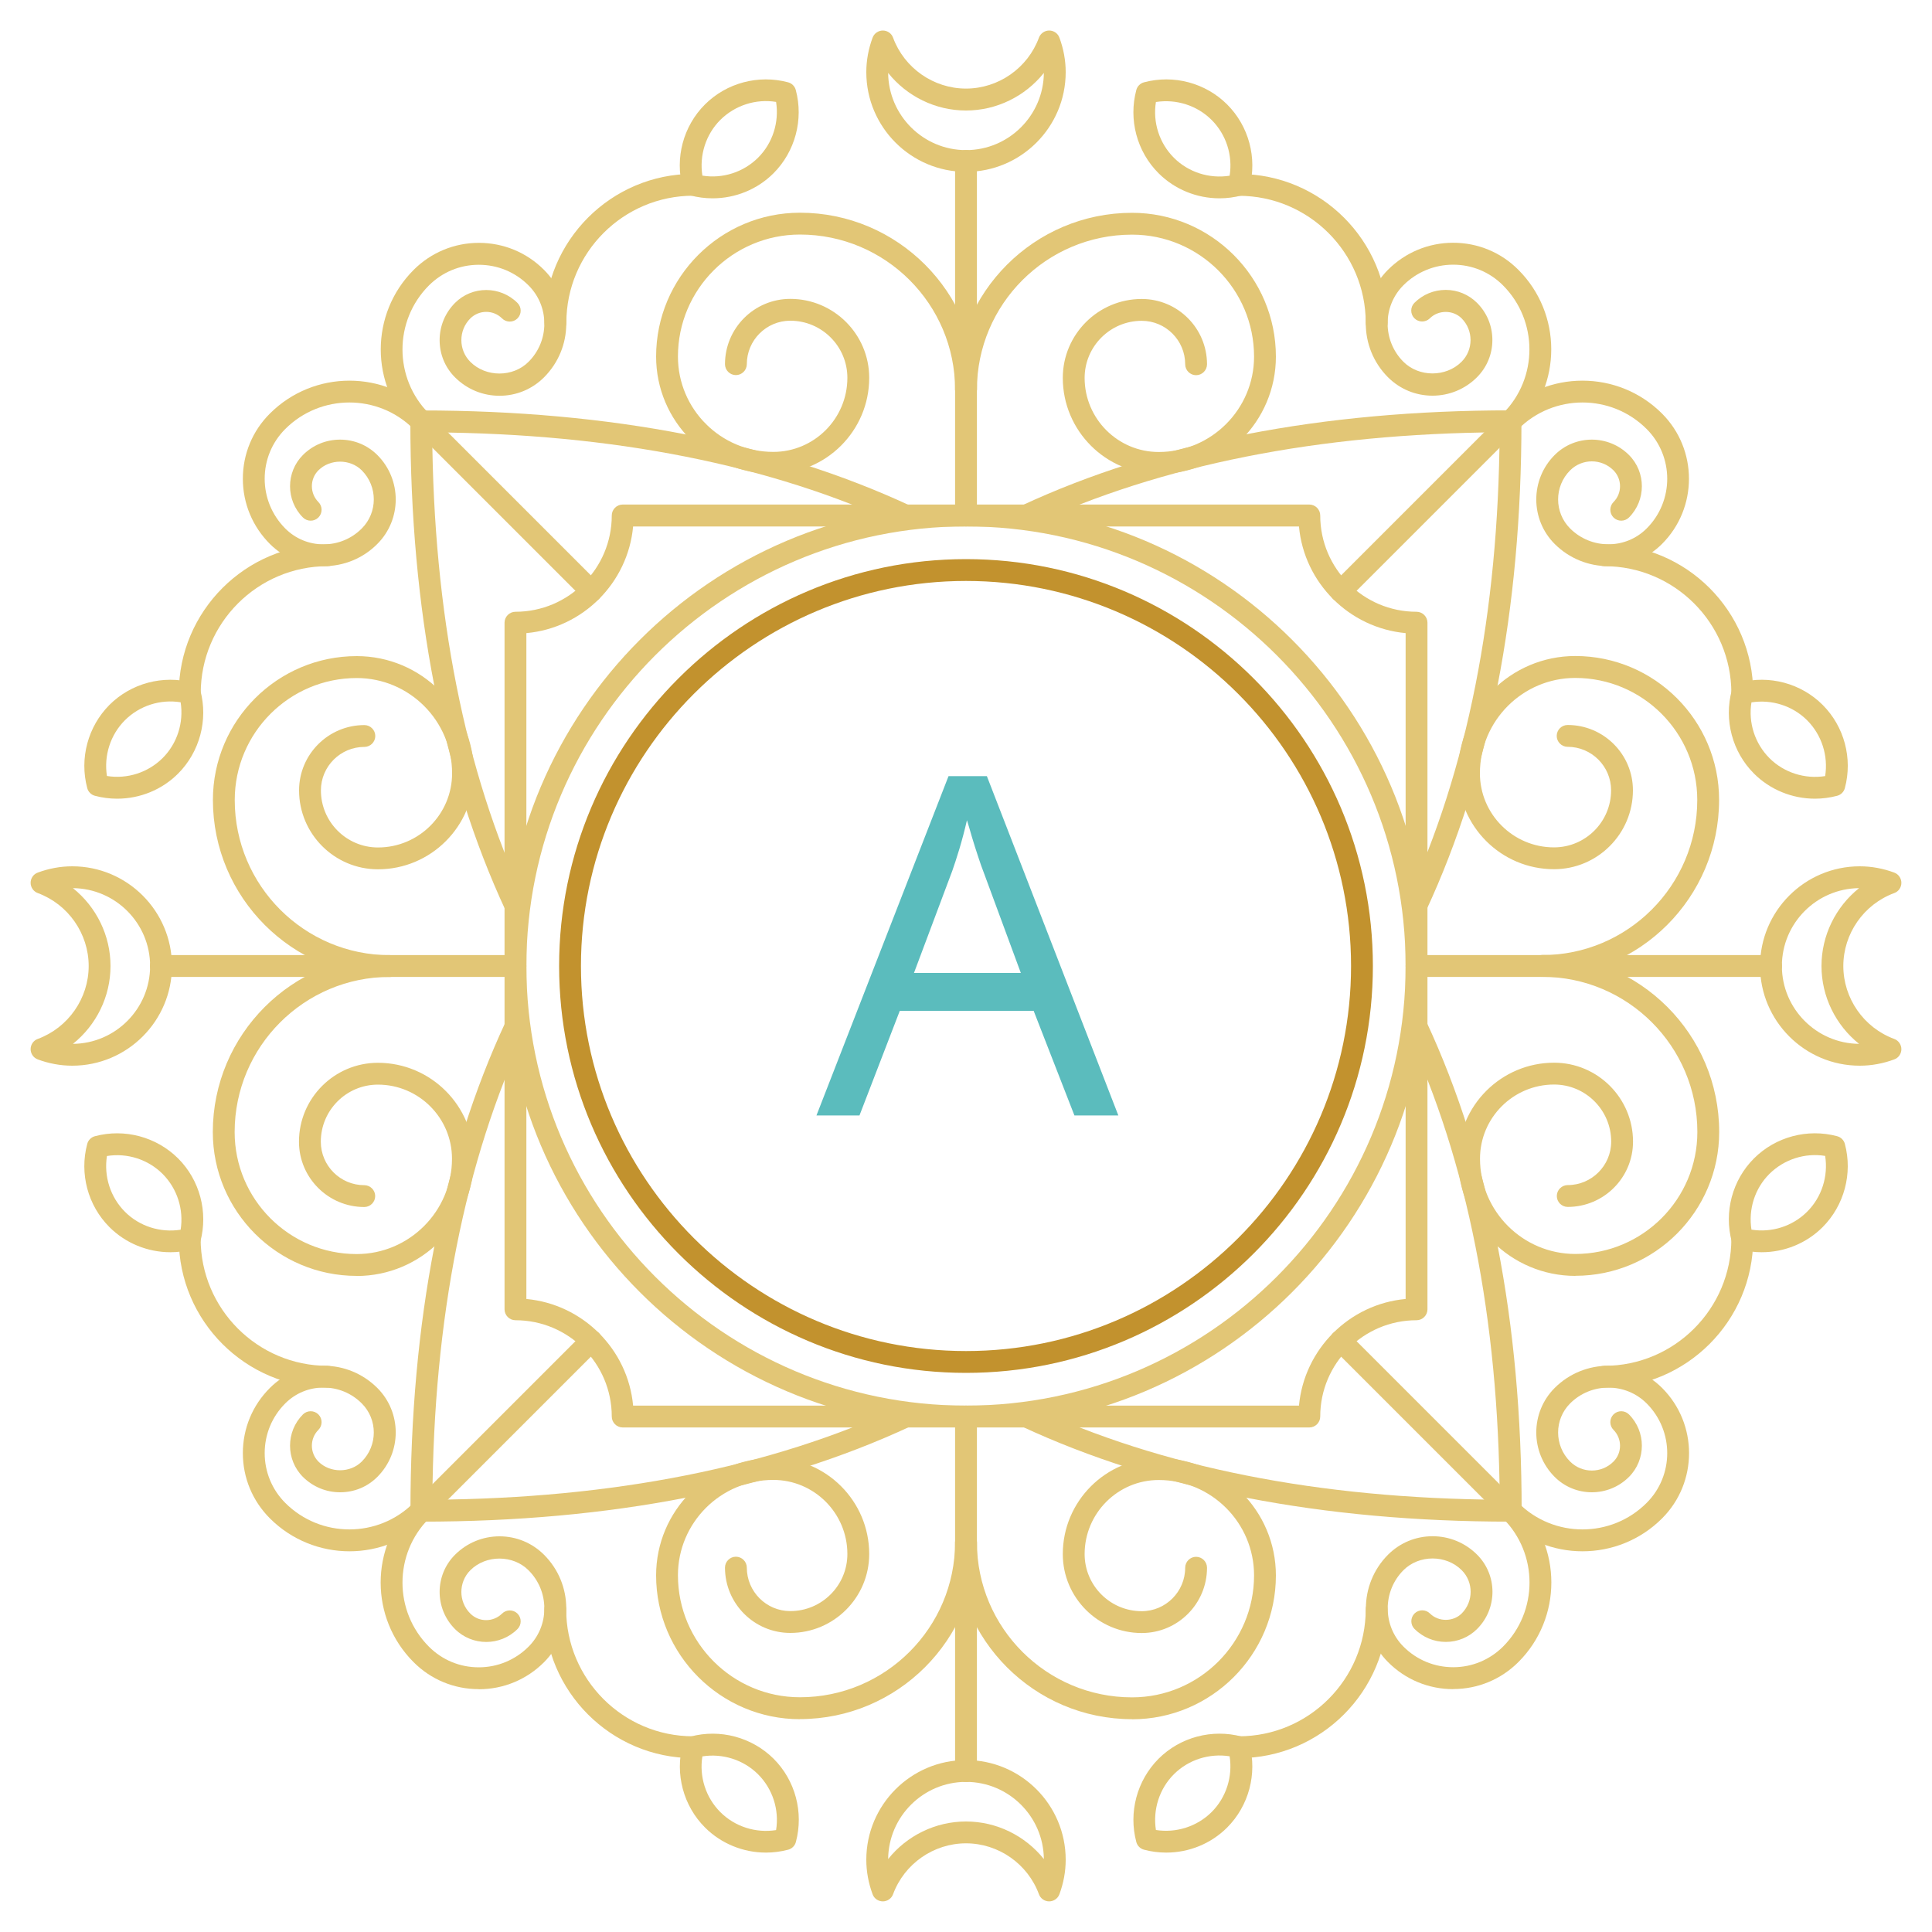
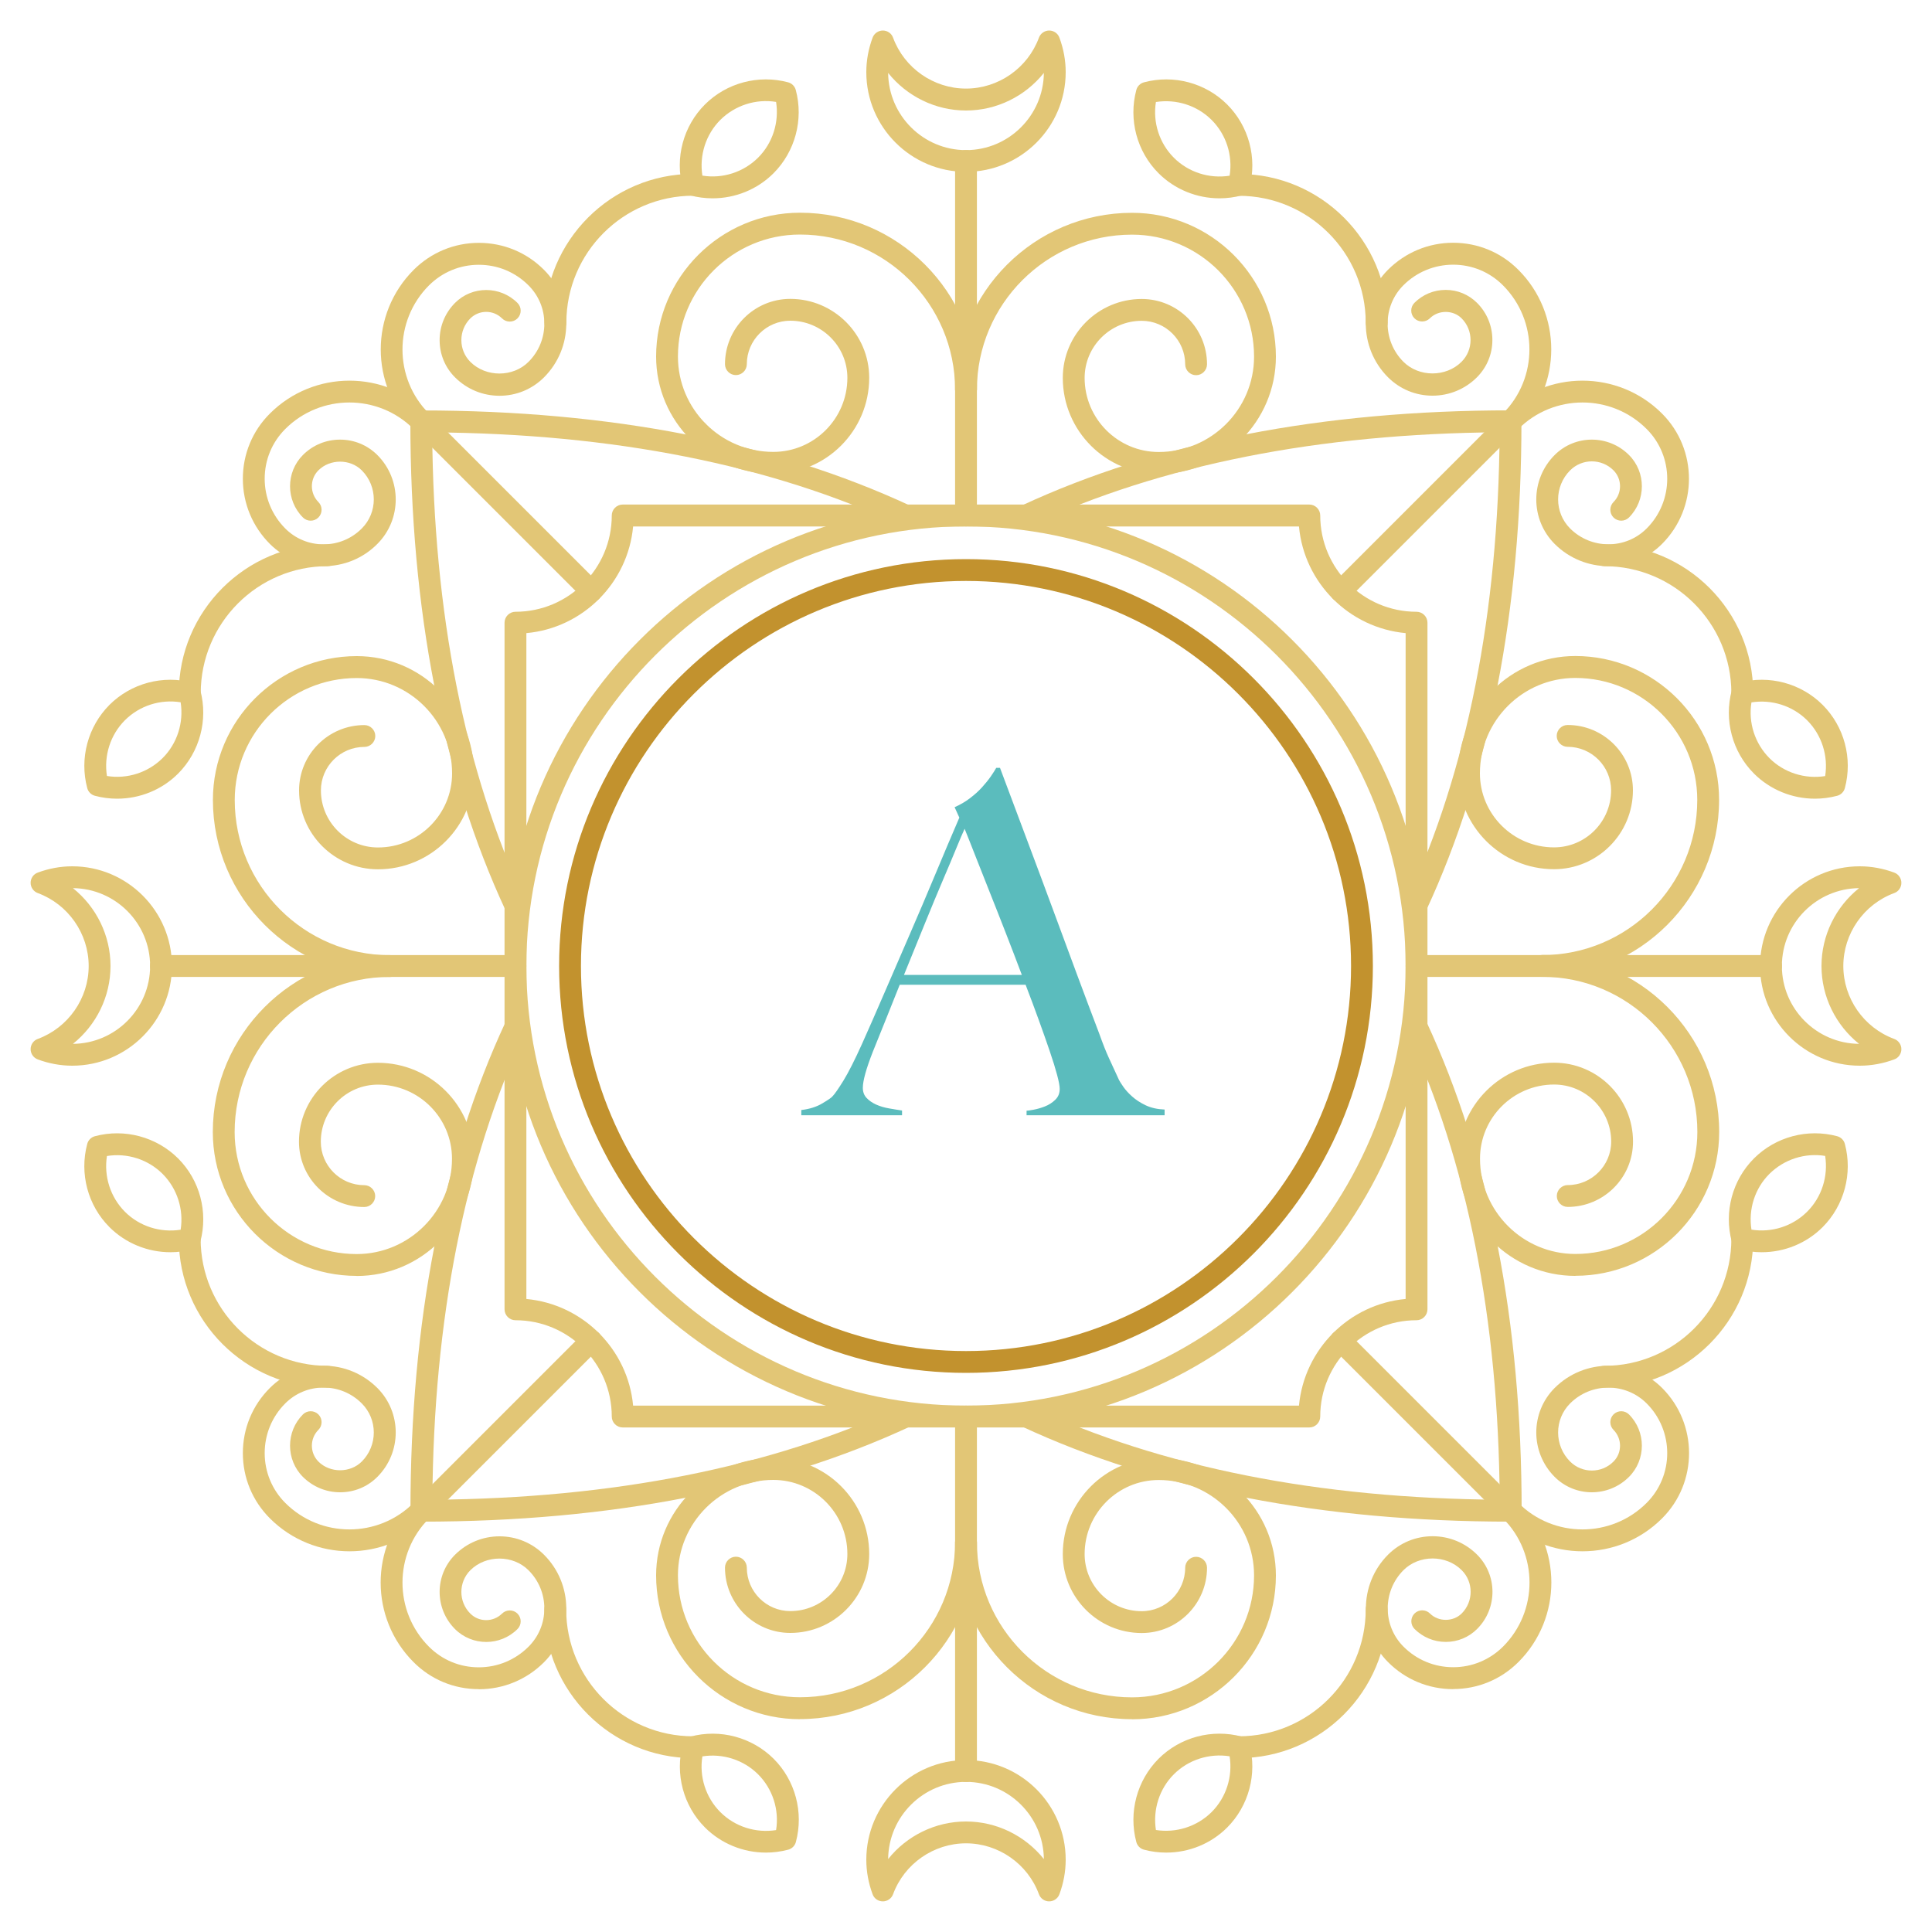
<svg xmlns="http://www.w3.org/2000/svg" id="Layer_1" version="1.1" viewBox="0 0 200 200">
  <g>
    <path d="M135.54,147.77h-71.08c-.62,0-1.13-.51-1.13-1.13,0-5.5-4.47-9.97-9.97-9.97-.62,0-1.13-.51-1.13-1.13v-71.08c0-.62.51-1.13,1.13-1.13,5.5,0,9.97-4.47,9.97-9.97,0-.62.51-1.13,1.13-1.13h71.08c.62,0,1.13.51,1.13,1.13,0,5.5,4.47,9.97,9.97,9.97.62,0,1.13.51,1.13,1.13v71.08c0,.62-.51,1.13-1.13,1.13-5.5,0-9.97,4.47-9.97,9.97,0,.62-.51,1.13-1.13,1.13ZM65.54,145.51h68.93c.54-5.84,5.2-10.51,11.04-11.04v-68.93c-5.84-.54-10.51-5.2-11.04-11.04h-68.93c-.54,5.84-5.2,10.51-11.05,11.04v68.93c5.84.54,10.51,5.2,11.05,11.04Z" style="fill: #e2c676;" />
    <path d="M156.38,157.52c-19.53,0-36.56-3.32-50.62-9.86-.57-.26-.81-.94-.55-1.5.26-.57.94-.81,1.5-.55,13.49,6.28,29.81,9.52,48.54,9.64-.13-18.73-3.36-35.04-9.63-48.51-.26-.57-.02-1.24.55-1.5.57-.26,1.24-.02,1.5.55,6.53,14.04,9.85,31.07,9.85,50.6,0,.62-.51,1.13-1.13,1.13Z" style="fill: #e2c676;" />
    <path d="M43.62,157.52c-.62,0-1.13-.51-1.13-1.13,0-19.53,3.31-36.56,9.85-50.6.26-.57.94-.81,1.5-.55.57.26.81.94.55,1.5-6.27,13.47-9.51,29.79-9.63,48.51,18.72-.13,35.05-3.37,48.54-9.64.57-.26,1.24-.02,1.5.55.26.57.02,1.24-.55,1.5-14.06,6.54-31.09,9.86-50.62,9.86Z" style="fill: #e2c676;" />
    <path d="M146.64,94.88c-.16,0-.32-.03-.48-.11-.57-.26-.81-.93-.55-1.5,6.27-13.5,9.51-29.82,9.63-48.52-18.72.13-35.05,3.37-48.54,9.64-.57.26-1.24.02-1.5-.55-.26-.57-.02-1.24.55-1.5,14.06-6.54,31.09-9.86,50.62-9.86.62,0,1.13.51,1.13,1.13,0,19.51-3.31,36.54-9.85,50.61-.19.41-.6.65-1.03.65Z" style="fill: #e2c676;" />
    <path d="M53.36,94.88c-.43,0-.83-.24-1.03-.65-6.53-14.07-9.85-31.1-9.85-50.61,0-.62.51-1.13,1.13-1.13,19.53,0,36.56,3.32,50.62,9.86.57.26.81.94.55,1.5-.26.57-.93.81-1.5.55-13.49-6.28-29.81-9.52-48.54-9.64.13,18.71,3.36,35.03,9.63,48.52.26.57.02,1.24-.55,1.5-.15.07-.32.11-.48.11Z" style="fill: #e2c676;" />
    <path d="M72.23,45.78h-.01c-.62,0-1.13-.51-1.13-1.13s.51-1.13,1.13-1.13,1.14.51,1.14,1.13-.5,1.13-1.12,1.13Z" style="fill: #e2c676;" />
    <path d="M43.62,44.74c-.29,0-.58-.11-.8-.33-4.54-4.54-4.54-11.93,0-16.47,1.8-1.8,4.2-2.8,6.75-2.8s4.95.99,6.75,2.8c1.48,1.48,2.3,3.46,2.3,5.56s-.82,4.07-2.3,5.56c-1.23,1.23-2.87,1.91-4.61,1.91s-3.38-.68-4.61-1.91c-1.03-1.03-1.59-2.39-1.59-3.85s.57-2.82,1.59-3.85c1.78-1.79,4.69-1.78,6.47,0,.44.44.44,1.16,0,1.6-.44.44-1.16.44-1.6,0-.9-.9-2.37-.9-3.28,0-.6.6-.93,1.4-.93,2.25s.33,1.65.93,2.25c1.61,1.61,4.41,1.61,6.02,0,1.06-1.06,1.64-2.46,1.64-3.96s-.58-2.9-1.64-3.96c-1.38-1.38-3.2-2.13-5.15-2.13s-3.77.76-5.15,2.13c-3.66,3.66-3.66,9.62,0,13.28.44.44.44,1.16,0,1.6-.22.22-.51.33-.8.33Z" style="fill: #e2c676;" />
    <path d="M119.95,49.05c-5.48,0-9.93-4.46-9.93-9.93,0-4.51,3.67-8.17,8.17-8.17,3.73,0,6.76,3.03,6.76,6.76,0,.62-.51,1.13-1.13,1.13s-1.13-.51-1.13-1.13c0-2.48-2.02-4.5-4.5-4.5-3.26,0-5.91,2.65-5.91,5.91,0,4.23,3.44,7.67,7.67,7.67,5.44,0,9.87-4.43,9.87-9.87,0-6.96-5.66-12.63-12.63-12.63-8.86,0-16.06,7.21-16.06,16.06,0,.62-.51,1.13-1.13,1.13s-1.13-.51-1.13-1.13c0-10.1,8.22-18.32,18.32-18.32,8.21,0,14.89,6.68,14.89,14.89,0,6.69-5.44,12.14-12.13,12.14Z" style="fill: #e2c676;" />
    <path d="M80.05,49.05c-6.69,0-12.13-5.44-12.13-12.14,0-8.21,6.68-14.89,14.89-14.89,10.1,0,18.32,8.22,18.32,18.32,0,.62-.51,1.13-1.13,1.13s-1.13-.51-1.13-1.13c0-8.86-7.21-16.06-16.06-16.06-6.96,0-12.63,5.66-12.63,12.63,0,5.45,4.43,9.87,9.87,9.87,4.23,0,7.67-3.44,7.67-7.67,0-3.26-2.65-5.91-5.91-5.91-2.48,0-4.5,2.02-4.5,4.5,0,.62-.51,1.13-1.13,1.13s-1.13-.51-1.13-1.13c0-3.73,3.03-6.76,6.76-6.76,4.51,0,8.17,3.67,8.17,8.17,0,5.48-4.46,9.93-9.93,9.93Z" style="fill: #e2c676;" />
    <path d="M33.5,58.61c-2.1,0-4.07-.82-5.56-2.3-1.8-1.8-2.8-4.2-2.8-6.75s.99-4.95,2.8-6.75c4.54-4.54,11.93-4.54,16.47,0,.44.44.44,1.16,0,1.6-.44.44-1.16.44-1.6,0-3.66-3.66-9.62-3.66-13.28,0-1.38,1.38-2.13,3.21-2.13,5.15s.76,3.77,2.13,5.15c1.06,1.06,2.46,1.64,3.96,1.64s2.9-.58,3.96-1.64c1.66-1.66,1.66-4.36,0-6.02-1.2-1.2-3.29-1.2-4.49,0-.9.9-.9,2.37,0,3.28.44.44.44,1.16,0,1.6s-1.16.44-1.6,0c-1.78-1.78-1.78-4.69,0-6.47,1.03-1.03,2.39-1.59,3.85-1.59s2.82.57,3.85,1.59c2.54,2.54,2.54,6.67,0,9.21-1.48,1.49-3.46,2.3-5.56,2.3Z" style="fill: #e2c676;" />
    <path d="M156.38,44.74c-.29,0-.58-.11-.8-.33-.44-.44-.44-1.16,0-1.6,3.66-3.66,3.66-9.62,0-13.28-1.38-1.38-3.21-2.13-5.15-2.13s-3.78.76-5.15,2.13c-2.18,2.18-2.18,5.74,0,7.92,1.61,1.61,4.41,1.61,6.02,0,.6-.6.93-1.4.93-2.25s-.33-1.65-.93-2.25c-.88-.88-2.4-.88-3.28,0-.44.44-1.16.44-1.6,0-.44-.44-.44-1.16,0-1.6.86-.86,2.01-1.34,3.24-1.34s2.37.48,3.24,1.34c1.03,1.03,1.59,2.39,1.59,3.85s-.57,2.82-1.59,3.85c-1.23,1.23-2.87,1.91-4.61,1.91s-3.38-.68-4.61-1.91c-3.06-3.07-3.06-8.05,0-11.12,1.8-1.8,4.2-2.8,6.75-2.8s4.95.99,6.75,2.8c4.54,4.54,4.54,11.93,0,16.47-.22.22-.51.33-.8.33Z" style="fill: #e2c676;" />
    <path d="M166.5,58.61c-2.01,0-4.03-.77-5.56-2.3-2.54-2.54-2.54-6.67,0-9.21,2.12-2.12,5.57-2.12,7.69,0,1.78,1.78,1.78,4.69,0,6.47-.44.44-1.16.44-1.6,0-.44-.44-.44-1.16,0-1.6.9-.9.9-2.37,0-3.28-1.24-1.24-3.25-1.24-4.49,0-1.66,1.66-1.66,4.36,0,6.02,2.19,2.18,5.74,2.18,7.92,0,2.84-2.84,2.84-7.46,0-10.3-3.66-3.66-9.62-3.66-13.28,0-.44.44-1.16.44-1.6,0-.44-.44-.44-1.16,0-1.6,4.54-4.54,11.93-4.54,16.47,0,3.72,3.72,3.72,9.78,0,13.5-1.53,1.53-3.55,2.3-5.56,2.3Z" style="fill: #e2c676;" />
    <path d="M100,17.79c-5.69,0-10.32-4.63-10.32-10.32,0-1.21.22-2.41.65-3.57.16-.44.59-.74,1.06-.74h0c.47,0,.9.29,1.06.74,1.16,3.15,4.2,5.27,7.55,5.27s6.39-2.12,7.55-5.27c.16-.44.59-.74,1.06-.74s.9.29,1.06.74c.43,1.16.65,2.36.65,3.57,0,5.69-4.63,10.32-10.32,10.32ZM91.94,7.55c.04,4.41,3.64,7.99,8.06,7.99s8.02-3.58,8.06-7.99c-1.93,2.41-4.88,3.89-8.06,3.89s-6.13-1.48-8.06-3.89Z" style="fill: #e2c676;" />
    <path d="M100,54.49c-.62,0-1.13-.51-1.13-1.13V16.66c0-.62.51-1.13,1.13-1.13s1.13.51,1.13,1.13v36.7c0,.62-.51,1.13-1.13,1.13Z" style="fill: #e2c676;" />
    <g>
      <path d="M40.36,101.13c-10.1,0-18.32-8.22-18.32-18.32,0-8.21,6.68-14.89,14.89-14.89,6.69,0,12.13,5.44,12.13,12.14,0,5.48-4.46,9.93-9.93,9.93-4.51,0-8.17-3.67-8.17-8.17,0-3.73,3.03-6.76,6.76-6.76.62,0,1.13.51,1.13,1.13s-.51,1.13-1.13,1.13c-2.48,0-4.5,2.02-4.5,4.5,0,3.26,2.65,5.91,5.91,5.91,4.23,0,7.67-3.44,7.67-7.67,0-5.45-4.43-9.87-9.87-9.87-6.96,0-12.63,5.66-12.63,12.63,0,8.86,7.21,16.06,16.06,16.06.62,0,1.13.51,1.13,1.13s-.51,1.13-1.13,1.13Z" style="fill: #e2c676;" />
      <path d="M36.92,132.08c-8.21,0-14.89-6.68-14.89-14.89,0-10.1,8.22-18.32,18.32-18.32.62,0,1.13.51,1.13,1.13s-.51,1.13-1.13,1.13c-8.86,0-16.06,7.21-16.06,16.06,0,6.96,5.66,12.63,12.63,12.63,5.44,0,9.87-4.43,9.87-9.87,0-4.23-3.44-7.67-7.67-7.67-3.26,0-5.91,2.65-5.91,5.91,0,2.48,2.02,4.5,4.5,4.5.62,0,1.13.51,1.13,1.13s-.51,1.13-1.13,1.13c-3.73,0-6.76-3.03-6.76-6.76,0-4.51,3.67-8.17,8.17-8.17,5.48,0,9.93,4.46,9.93,9.93,0,6.69-5.44,12.14-12.13,12.14Z" style="fill: #e2c676;" />
      <path d="M7.48,110.32c-1.21,0-2.41-.22-3.57-.65-.44-.16-.74-.59-.74-1.06s.29-.9.74-1.06c3.15-1.16,5.27-4.2,5.27-7.55s-2.12-6.39-5.27-7.55c-.44-.16-.74-.59-.74-1.06s.29-.9.74-1.06c1.16-.43,2.36-.65,3.57-.65,5.69,0,10.32,4.63,10.32,10.32s-4.63,10.32-10.32,10.32ZM7.55,91.94c2.41,1.93,3.89,4.88,3.89,8.06s-1.48,6.13-3.89,8.06c4.41-.04,7.99-3.64,7.99-8.06s-3.58-8.02-7.99-8.06Z" style="fill: #e2c676;" />
      <path d="M53.36,101.13H16.66c-.62,0-1.13-.51-1.13-1.13s.51-1.13,1.13-1.13h36.7c.62,0,1.13.51,1.13,1.13s-.51,1.13-1.13,1.13Z" style="fill: #e2c676;" />
    </g>
    <g>
      <path d="M159.64,101.13c-.62,0-1.13-.51-1.13-1.13s.51-1.13,1.13-1.13c8.86,0,16.06-7.21,16.06-16.06,0-6.96-5.66-12.63-12.63-12.63-5.44,0-9.87,4.43-9.87,9.87,0,4.23,3.44,7.67,7.67,7.67,3.26,0,5.91-2.65,5.91-5.91,0-2.48-2.02-4.5-4.5-4.5-.62,0-1.13-.51-1.13-1.13s.51-1.13,1.13-1.13c3.73,0,6.76,3.03,6.76,6.76,0,4.51-3.67,8.17-8.17,8.17-5.48,0-9.93-4.46-9.93-9.93,0-6.69,5.44-12.14,12.13-12.14,8.21,0,14.89,6.68,14.89,14.89,0,10.1-8.22,18.32-18.32,18.32Z" style="fill: #e2c676;" />
      <path d="M163.08,132.08c-6.69,0-12.13-5.44-12.13-12.14,0-5.48,4.46-9.93,9.93-9.93,4.51,0,8.17,3.67,8.17,8.17,0,3.73-3.03,6.76-6.76,6.76-.62,0-1.13-.51-1.13-1.13s.51-1.13,1.13-1.13c2.48,0,4.5-2.02,4.5-4.5,0-3.26-2.65-5.91-5.91-5.91-4.23,0-7.67,3.44-7.67,7.67,0,5.45,4.43,9.87,9.87,9.87,6.96,0,12.63-5.66,12.63-12.63,0-8.86-7.21-16.06-16.06-16.06-.62,0-1.13-.51-1.13-1.13s.51-1.13,1.13-1.13c10.1,0,18.32,8.22,18.32,18.32,0,8.21-6.68,14.89-14.89,14.89Z" style="fill: #e2c676;" />
      <path d="M192.52,110.32c-5.69,0-10.32-4.63-10.32-10.32s4.63-10.32,10.32-10.32c1.21,0,2.41.22,3.57.65.44.16.74.59.74,1.06s-.29.9-.74,1.06c-3.15,1.16-5.27,4.2-5.27,7.55s2.12,6.39,5.27,7.55c.44.16.74.59.74,1.06s-.29.9-.74,1.06c-1.16.43-2.36.65-3.57.65ZM192.45,91.94c-4.41.04-7.99,3.64-7.99,8.06s3.58,8.02,7.99,8.06c-2.41-1.93-3.89-4.88-3.89-8.06s1.48-6.13,3.89-8.06Z" style="fill: #e2c676;" />
      <path d="M183.34,101.13h-36.7c-.62,0-1.13-.51-1.13-1.13s.51-1.13,1.13-1.13h36.7c.62,0,1.13.51,1.13,1.13s-.51,1.13-1.13,1.13Z" style="fill: #e2c676;" />
    </g>
    <path d="M73.76,20.53c-.77,0-1.54-.1-2.29-.3-.39-.1-.7-.41-.8-.8-.82-3.07.06-6.37,2.3-8.61,2.24-2.24,5.54-3.12,8.61-2.3.39.1.7.41.8.8.82,3.07-.07,6.37-2.3,8.61-1.69,1.69-3.97,2.6-6.31,2.6ZM72.71,18.18c2.1.34,4.25-.35,5.77-1.86,1.51-1.51,2.19-3.67,1.86-5.77-2.09-.34-4.25.35-5.77,1.86-1.51,1.51-2.19,3.67-1.86,5.77Z" style="fill: #e2c676;" />
    <path d="M57.49,34.54c-.62,0-1.13-.51-1.13-1.13,0-8.49,6.91-15.41,15.41-15.41.62,0,1.13.51,1.13,1.13s-.51,1.13-1.13,1.13c-7.25,0-13.14,5.9-13.14,13.14,0,.62-.51,1.13-1.13,1.13Z" style="fill: #e2c676;" />
    <g>
      <path d="M17.64,129.63c-2.34,0-4.63-.92-6.31-2.6-2.24-2.24-3.12-5.54-2.3-8.61.1-.39.41-.7.8-.8,3.07-.82,6.37.07,8.61,2.3,2.24,2.24,3.12,5.54,2.3,8.61-.1.39-.41.7-.8.8-.76.2-1.53.3-2.29.3ZM11.07,119.67c-.33,2.1.35,4.25,1.86,5.77,1.51,1.51,3.66,2.19,5.77,1.86.33-2.1-.35-4.25-1.86-5.77-1.51-1.51-3.67-2.2-5.77-1.86Z" style="fill: #e2c676;" />
      <path d="M33.92,143.65c-8.49,0-15.41-6.91-15.41-15.41,0-.62.51-1.13,1.13-1.13s1.13.51,1.13,1.13c0,7.25,5.9,13.15,13.14,13.15.62,0,1.13.51,1.13,1.13s-.51,1.13-1.13,1.13Z" style="fill: #e2c676;" />
    </g>
    <g>
      <path d="M12.12,82.68c-.77,0-1.54-.1-2.29-.3-.39-.1-.7-.41-.8-.8-.82-3.07.07-6.37,2.3-8.61,2.24-2.24,5.54-3.12,8.61-2.3.39.1.7.41.8.8.82,3.07-.07,6.37-2.3,8.61-1.69,1.69-3.97,2.6-6.31,2.6ZM11.07,80.33c2.1.34,4.25-.35,5.77-1.86,1.51-1.51,2.19-3.67,1.86-5.77-2.1-.34-4.26.35-5.77,1.86-1.51,1.51-2.19,3.67-1.86,5.77Z" style="fill: #e2c676;" />
      <path d="M19.64,72.89c-.62,0-1.13-.51-1.13-1.13,0-8.49,6.91-15.41,15.41-15.41.62,0,1.13.51,1.13,1.13s-.51,1.13-1.13,1.13c-7.25,0-13.14,5.9-13.14,13.15,0,.62-.51,1.13-1.13,1.13Z" style="fill: #e2c676;" />
    </g>
    <g>
      <path d="M182.36,129.63c-.77,0-1.54-.1-2.29-.3-.39-.1-.7-.41-.8-.8-.82-3.07.06-6.37,2.3-8.61,2.24-2.24,5.54-3.12,8.61-2.3.39.1.7.41.8.8.82,3.07-.07,6.37-2.3,8.61-1.69,1.69-3.97,2.6-6.31,2.6ZM181.31,127.29c2.1.34,4.26-.35,5.77-1.86,1.51-1.51,2.19-3.67,1.86-5.77-2.09-.34-4.25.35-5.77,1.86s-2.19,3.67-1.86,5.77Z" style="fill: #e2c676;" />
      <path d="M166.08,143.65c-.62,0-1.13-.51-1.13-1.13s.51-1.13,1.13-1.13c7.25,0,13.15-5.9,13.15-13.15,0-.62.51-1.13,1.13-1.13s1.13.51,1.13,1.13c0,8.49-6.91,15.41-15.41,15.41Z" style="fill: #e2c676;" />
    </g>
    <g>
      <path d="M187.88,82.68c-2.34,0-4.63-.92-6.31-2.6-2.24-2.24-3.12-5.54-2.3-8.61.1-.39.41-.7.8-.8,3.07-.82,6.37.06,8.61,2.3,2.24,2.24,3.12,5.54,2.3,8.61-.1.39-.41.7-.8.8-.76.2-1.53.3-2.29.3ZM189.89,81.28h.01-.01ZM181.31,72.71c-.34,2.1.35,4.25,1.86,5.77,1.51,1.51,3.67,2.19,5.77,1.86.33-2.1-.35-4.25-1.86-5.77-1.51-1.51-3.67-2.19-5.77-1.86Z" style="fill: #e2c676;" />
      <path d="M180.36,72.89c-.62,0-1.13-.51-1.13-1.13,0-7.25-5.9-13.15-13.15-13.15-.62,0-1.13-.51-1.13-1.13s.51-1.13,1.13-1.13c8.49,0,15.41,6.91,15.41,15.41,0,.62-.51,1.13-1.13,1.13Z" style="fill: #e2c676;" />
    </g>
    <path d="M126.24,20.53c-2.34,0-4.63-.92-6.31-2.6-2.24-2.24-3.12-5.54-2.3-8.61.1-.39.41-.7.8-.8,3.07-.82,6.37.06,8.61,2.3,2.24,2.24,3.12,5.54,2.3,8.61-.1.39-.41.7-.8.8-.76.2-1.53.3-2.29.3ZM119.66,10.56c-.34,2.1.35,4.26,1.86,5.77,1.51,1.51,3.67,2.19,5.77,1.86.34-2.1-.35-4.26-1.86-5.77-1.51-1.51-3.67-2.19-5.77-1.86Z" style="fill: #e2c676;" />
    <path d="M142.51,34.54c-.62,0-1.13-.51-1.13-1.13,0-7.25-5.9-13.14-13.14-13.14-.62,0-1.13-.51-1.13-1.13s.51-1.13,1.13-1.13c8.49,0,15.41,6.91,15.41,15.41,0,.62-.51,1.13-1.13,1.13Z" style="fill: #e2c676;" />
    <path d="M120.72,191.78c-.77,0-1.54-.1-2.29-.3-.39-.1-.7-.41-.8-.8-.82-3.07.07-6.37,2.3-8.61,2.24-2.24,5.54-3.12,8.61-2.3.39.1.7.41.8.8.82,3.07-.07,6.37-2.3,8.61-1.69,1.69-3.97,2.6-6.31,2.6ZM119.66,189.44c2.09.33,4.25-.35,5.77-1.86,1.51-1.51,2.19-3.67,1.86-5.77-2.1-.33-4.26.35-5.77,1.86-1.51,1.51-2.19,3.67-1.86,5.77Z" style="fill: #e2c676;" />
    <path d="M128.24,182c-.62,0-1.13-.51-1.13-1.13s.51-1.13,1.13-1.13c7.25,0,13.14-5.9,13.14-13.15,0-.62.51-1.13,1.13-1.13s1.13.51,1.13,1.13c0,8.49-6.91,15.41-15.41,15.41Z" style="fill: #e2c676;" />
    <path d="M49.56,174.86c-2.55,0-4.95-.99-6.75-2.8-4.54-4.54-4.54-11.93,0-16.47.44-.44,1.16-.44,1.6,0,.44.44.44,1.16,0,1.6-3.66,3.66-3.66,9.62,0,13.28,1.38,1.38,3.2,2.13,5.15,2.13s3.77-.76,5.15-2.13c1.06-1.06,1.64-2.46,1.64-3.96s-.58-2.9-1.64-3.96c-1.61-1.61-4.41-1.61-6.02,0-1.24,1.24-1.24,3.26,0,4.49.9.9,2.37.9,3.28,0,.44-.44,1.16-.44,1.6,0,.44.44.44,1.16,0,1.6-1.78,1.78-4.69,1.78-6.47,0-2.12-2.12-2.12-5.57,0-7.69,1.23-1.23,2.87-1.91,4.61-1.91s3.38.68,4.61,1.91c1.48,1.48,2.3,3.46,2.3,5.56s-.82,4.07-2.3,5.56c-1.8,1.8-4.2,2.8-6.75,2.8Z" style="fill: #e2c676;" />
    <path d="M117.19,177.97c-10.1,0-18.32-8.22-18.32-18.32,0-.62.51-1.13,1.13-1.13s1.13.51,1.13,1.13c0,8.86,7.21,16.06,16.06,16.06,6.96,0,12.63-5.66,12.63-12.63,0-5.45-4.43-9.87-9.87-9.87-4.23,0-7.67,3.44-7.67,7.67,0,3.26,2.65,5.91,5.91,5.91,2.48,0,4.5-2.02,4.5-4.5,0-.62.51-1.13,1.13-1.13s1.13.51,1.13,1.13c0,3.73-3.03,6.76-6.76,6.76-4.51,0-8.17-3.67-8.17-8.17,0-5.48,4.46-9.93,9.93-9.93,6.69,0,12.13,5.44,12.13,12.14,0,8.21-6.68,14.89-14.89,14.89Z" style="fill: #e2c676;" />
    <path d="M82.81,177.97c-8.21,0-14.89-6.68-14.89-14.89,0-6.69,5.44-12.14,12.13-12.14,5.48,0,9.93,4.46,9.93,9.93,0,4.51-3.67,8.17-8.17,8.17-3.73,0-6.76-3.03-6.76-6.76,0-.62.51-1.13,1.13-1.13s1.13.51,1.13,1.13c0,2.48,2.02,4.5,4.5,4.5,3.26,0,5.91-2.65,5.91-5.91,0-4.23-3.44-7.67-7.67-7.67-5.44,0-9.87,4.43-9.87,9.87,0,6.96,5.66,12.63,12.63,12.63,8.86,0,16.06-7.21,16.06-16.06,0-.62.51-1.13,1.13-1.13s1.13.51,1.13,1.13c0,10.1-8.22,18.32-18.32,18.32Z" style="fill: #e2c676;" />
    <path d="M36.18,160.59c-2.98,0-5.97-1.14-8.24-3.41-1.8-1.8-2.8-4.2-2.8-6.75s.99-4.95,2.8-6.75c1.49-1.49,3.46-2.3,5.56-2.3s4.07.82,5.56,2.3c2.54,2.54,2.54,6.67,0,9.21-1.03,1.03-2.39,1.59-3.85,1.59s-2.82-.57-3.85-1.59c-1.78-1.78-1.78-4.69,0-6.47.44-.44,1.16-.44,1.6,0,.44.44.44,1.16,0,1.6-.9.9-.9,2.37,0,3.28,1.2,1.2,3.29,1.2,4.49,0,1.66-1.66,1.66-4.36,0-6.02-1.06-1.06-2.46-1.64-3.96-1.64s-2.9.58-3.96,1.64c-1.38,1.38-2.13,3.21-2.13,5.15s.76,3.78,2.13,5.15c3.66,3.66,9.62,3.66,13.28,0,.44-.44,1.16-.44,1.6,0,.44.44.44,1.16,0,1.6-2.27,2.27-5.25,3.41-8.24,3.41Z" style="fill: #e2c676;" />
    <path d="M150.44,174.86c-2.55,0-4.95-.99-6.75-2.8-3.06-3.06-3.06-8.05,0-11.12,1.23-1.23,2.87-1.91,4.61-1.91s3.38.68,4.61,1.91c2.12,2.12,2.12,5.57,0,7.69-.86.86-2.01,1.34-3.24,1.34s-2.37-.48-3.24-1.34c-.44-.44-.44-1.16,0-1.6.44-.44,1.16-.44,1.6,0,.88.88,2.4.87,3.28,0,1.24-1.24,1.24-3.26,0-4.49-1.61-1.61-4.41-1.61-6.02,0-2.18,2.18-2.18,5.74,0,7.92,1.38,1.38,3.21,2.13,5.15,2.13s3.77-.76,5.15-2.13c3.66-3.66,3.66-9.62,0-13.28-.44-.44-.44-1.16,0-1.6.44-.44,1.16-.44,1.6,0,4.54,4.54,4.54,11.93,0,16.47-1.8,1.8-4.2,2.8-6.75,2.8Z" style="fill: #e2c676;" />
    <path d="M163.82,160.59c-2.98,0-5.97-1.14-8.24-3.41-.44-.44-.44-1.16,0-1.6.44-.44,1.16-.44,1.6,0,3.66,3.66,9.62,3.66,13.28,0,2.84-2.84,2.84-7.46,0-10.3-2.18-2.18-5.74-2.18-7.92,0-1.66,1.66-1.66,4.36,0,6.02,1.24,1.24,3.26,1.24,4.49,0,.9-.9.9-2.37,0-3.28-.44-.44-.44-1.16,0-1.6.44-.44,1.16-.44,1.6,0,1.78,1.78,1.78,4.69,0,6.47-2.12,2.12-5.57,2.12-7.69,0-2.54-2.54-2.54-6.67,0-9.21,3.06-3.06,8.05-3.07,11.12,0,3.72,3.72,3.72,9.78,0,13.5-2.27,2.27-5.25,3.41-8.24,3.41Z" style="fill: #e2c676;" />
    <path d="M108.61,196.83h0c-.47,0-.9-.29-1.06-.74-1.16-3.15-4.2-5.27-7.55-5.27s-6.39,2.12-7.55,5.27c-.16.44-.59.74-1.06.74s-.9-.29-1.06-.74c-.43-1.16-.65-2.36-.65-3.57,0-5.69,4.63-10.32,10.32-10.32s10.32,4.63,10.32,10.32c0,1.21-.22,2.41-.65,3.57-.16.44-.59.74-1.06.74ZM100,188.56c3.18,0,6.13,1.48,8.06,3.89-.04-4.41-3.64-7.99-8.06-7.99s-8.02,3.58-8.06,7.99c1.92-2.41,4.88-3.89,8.06-3.89Z" style="fill: #e2c676;" />
    <path d="M100,184.47c-.62,0-1.13-.51-1.13-1.13v-36.7c0-.62.51-1.13,1.13-1.13s1.13.51,1.13,1.13v36.7c0,.62-.51,1.13-1.13,1.13Z" style="fill: #e2c676;" />
    <path d="M79.29,191.78c-2.34,0-4.63-.92-6.31-2.6-2.24-2.24-3.12-5.54-2.3-8.61.1-.39.41-.7.8-.8,3.07-.82,6.37.07,8.61,2.3,2.24,2.24,3.12,5.54,2.3,8.61-.1.39-.41.7-.8.8-.76.2-1.53.3-2.29.3ZM81.29,190.39h.01-.01ZM72.71,181.82c-.34,2.1.35,4.26,1.86,5.77,1.51,1.51,3.67,2.19,5.77,1.86.34-2.1-.35-4.26-1.86-5.77-1.51-1.51-3.67-2.19-5.77-1.86Z" style="fill: #e2c676;" />
    <path d="M71.76,182c-8.49,0-15.41-6.91-15.41-15.41,0-.62.51-1.13,1.13-1.13s1.13.51,1.13,1.13c0,7.25,5.9,13.15,13.14,13.15.62,0,1.13.51,1.13,1.13s-.51,1.13-1.13,1.13Z" style="fill: #e2c676;" />
    <path d="M61.21,62.33c-.29,0-.58-.11-.8-.33l-17.59-17.59c-.44-.44-.44-1.16,0-1.6.44-.44,1.16-.44,1.6,0l17.59,17.59c.44.44.44,1.16,0,1.6-.22.22-.51.33-.8.33Z" style="fill: #e2c676;" />
    <path d="M138.79,62.33c-.29,0-.58-.11-.8-.33-.44-.44-.44-1.16,0-1.6l17.59-17.59c.44-.44,1.16-.44,1.6,0,.44.44.44,1.16,0,1.6l-17.59,17.59c-.22.22-.51.33-.8.33Z" style="fill: #e2c676;" />
    <path d="M43.62,157.52c-.29,0-.58-.11-.8-.33-.44-.44-.44-1.16,0-1.6l17.59-17.59c.44-.44,1.16-.44,1.6,0,.44.44.44,1.16,0,1.6l-17.59,17.59c-.22.22-.51.33-.8.33Z" style="fill: #e2c676;" />
    <path d="M156.38,157.52c-.29,0-.58-.11-.8-.33l-17.59-17.59c-.44-.44-.44-1.16,0-1.6.44-.44,1.16-.44,1.6,0l17.59,17.59c.44.44.44,1.16,0,1.6-.22.22-.51.33-.8.33Z" style="fill: #e2c676;" />
    <path d="M100,147.77c-26.34,0-47.77-21.43-47.77-47.77s21.43-47.77,47.77-47.77,47.77,21.43,47.77,47.77-21.43,47.77-47.77,47.77ZM100,54.49c-25.09,0-45.51,20.41-45.51,45.51s20.41,45.51,45.51,45.51,45.51-20.41,45.51-45.51-20.41-45.51-45.51-45.51Z" style="fill: #e2c676;" />
    <path d="M100,142.12c-23.22,0-42.12-18.89-42.12-42.12s18.89-42.12,42.12-42.12,42.12,18.89,42.12,42.12-18.89,42.12-42.12,42.12ZM100,60.14c-21.98,0-39.86,17.88-39.86,39.86s17.88,39.86,39.86,39.86,39.86-17.88,39.86-39.86-17.88-39.86-39.86-39.86Z" style="fill: #c2922e;" />
  </g>
-   <text transform="translate(84.52 115.47)" style="fill: #5bbcbd; font-family: BigCaslon-Medium, 'Big Caslon'; font-size: 48.98px; font-weight: 500;">
-     <tspan x="0" y="0">A</tspan>
-   </text>
+   <path d="M106.27,115.47v-.49c.1,0,.33-.03.71-.1.38-.07.77-.18,1.18-.34.41-.16.77-.39,1.08-.69s.46-.67.46-1.13c0-.29-.09-.78-.27-1.45-.18-.67-.43-1.49-.76-2.45-.33-.96-.7-2.03-1.13-3.21-.43-1.18-.88-2.4-1.37-3.67h-13.03c-.49,1.24-.96,2.42-1.42,3.55-.46,1.13-.91,2.26-1.37,3.4-.69,1.76-1.03,3-1.03,3.72,0,.42.13.78.39,1.05.26.28.6.51,1,.69.41.18.85.31,1.32.39.47.08.92.16,1.35.22v.49h-10.43v-.54c.85-.1,1.58-.33,2.18-.69.6-.36.96-.6,1.05-.73.23-.23.6-.77,1.13-1.62.52-.85,1.16-2.11,1.91-3.77.69-1.53,1.45-3.28,2.3-5.24.85-1.96,1.72-3.97,2.62-6.05.9-2.07,1.79-4.16,2.67-6.27.88-2.11,1.71-4.07,2.5-5.9l-.49-1.08c.59-.26,1.12-.57,1.59-.93.47-.36.89-.73,1.25-1.13s.66-.77.91-1.13c.25-.36.43-.65.56-.88h.39c1.01,2.71,1.98,5.28,2.89,7.71.91,2.43,1.79,4.78,2.62,7.03.83,2.25,1.64,4.43,2.42,6.54s1.57,4.19,2.35,6.25c.36,1.01.69,1.85,1,2.52.31.67.66,1.43,1.05,2.28.07.13.21.36.44.69s.53.66.91,1,.84.64,1.4.91c.55.26,1.21.41,1.96.44v.59h-14.3ZM99.86,85.79c-.2.42-.48,1.09-.86,2.01-.38.92-.84,2.03-1.4,3.33-.56,1.31-1.17,2.78-1.84,4.43-.67,1.65-1.4,3.44-2.18,5.36h12.2c-.55-1.47-1.12-2.94-1.69-4.41-.57-1.47-1.13-2.88-1.67-4.24-.54-1.35-1.03-2.6-1.47-3.72-.44-1.13-.81-2.05-1.1-2.77Z" style="fill: #5bbcbd;" />
</svg>
